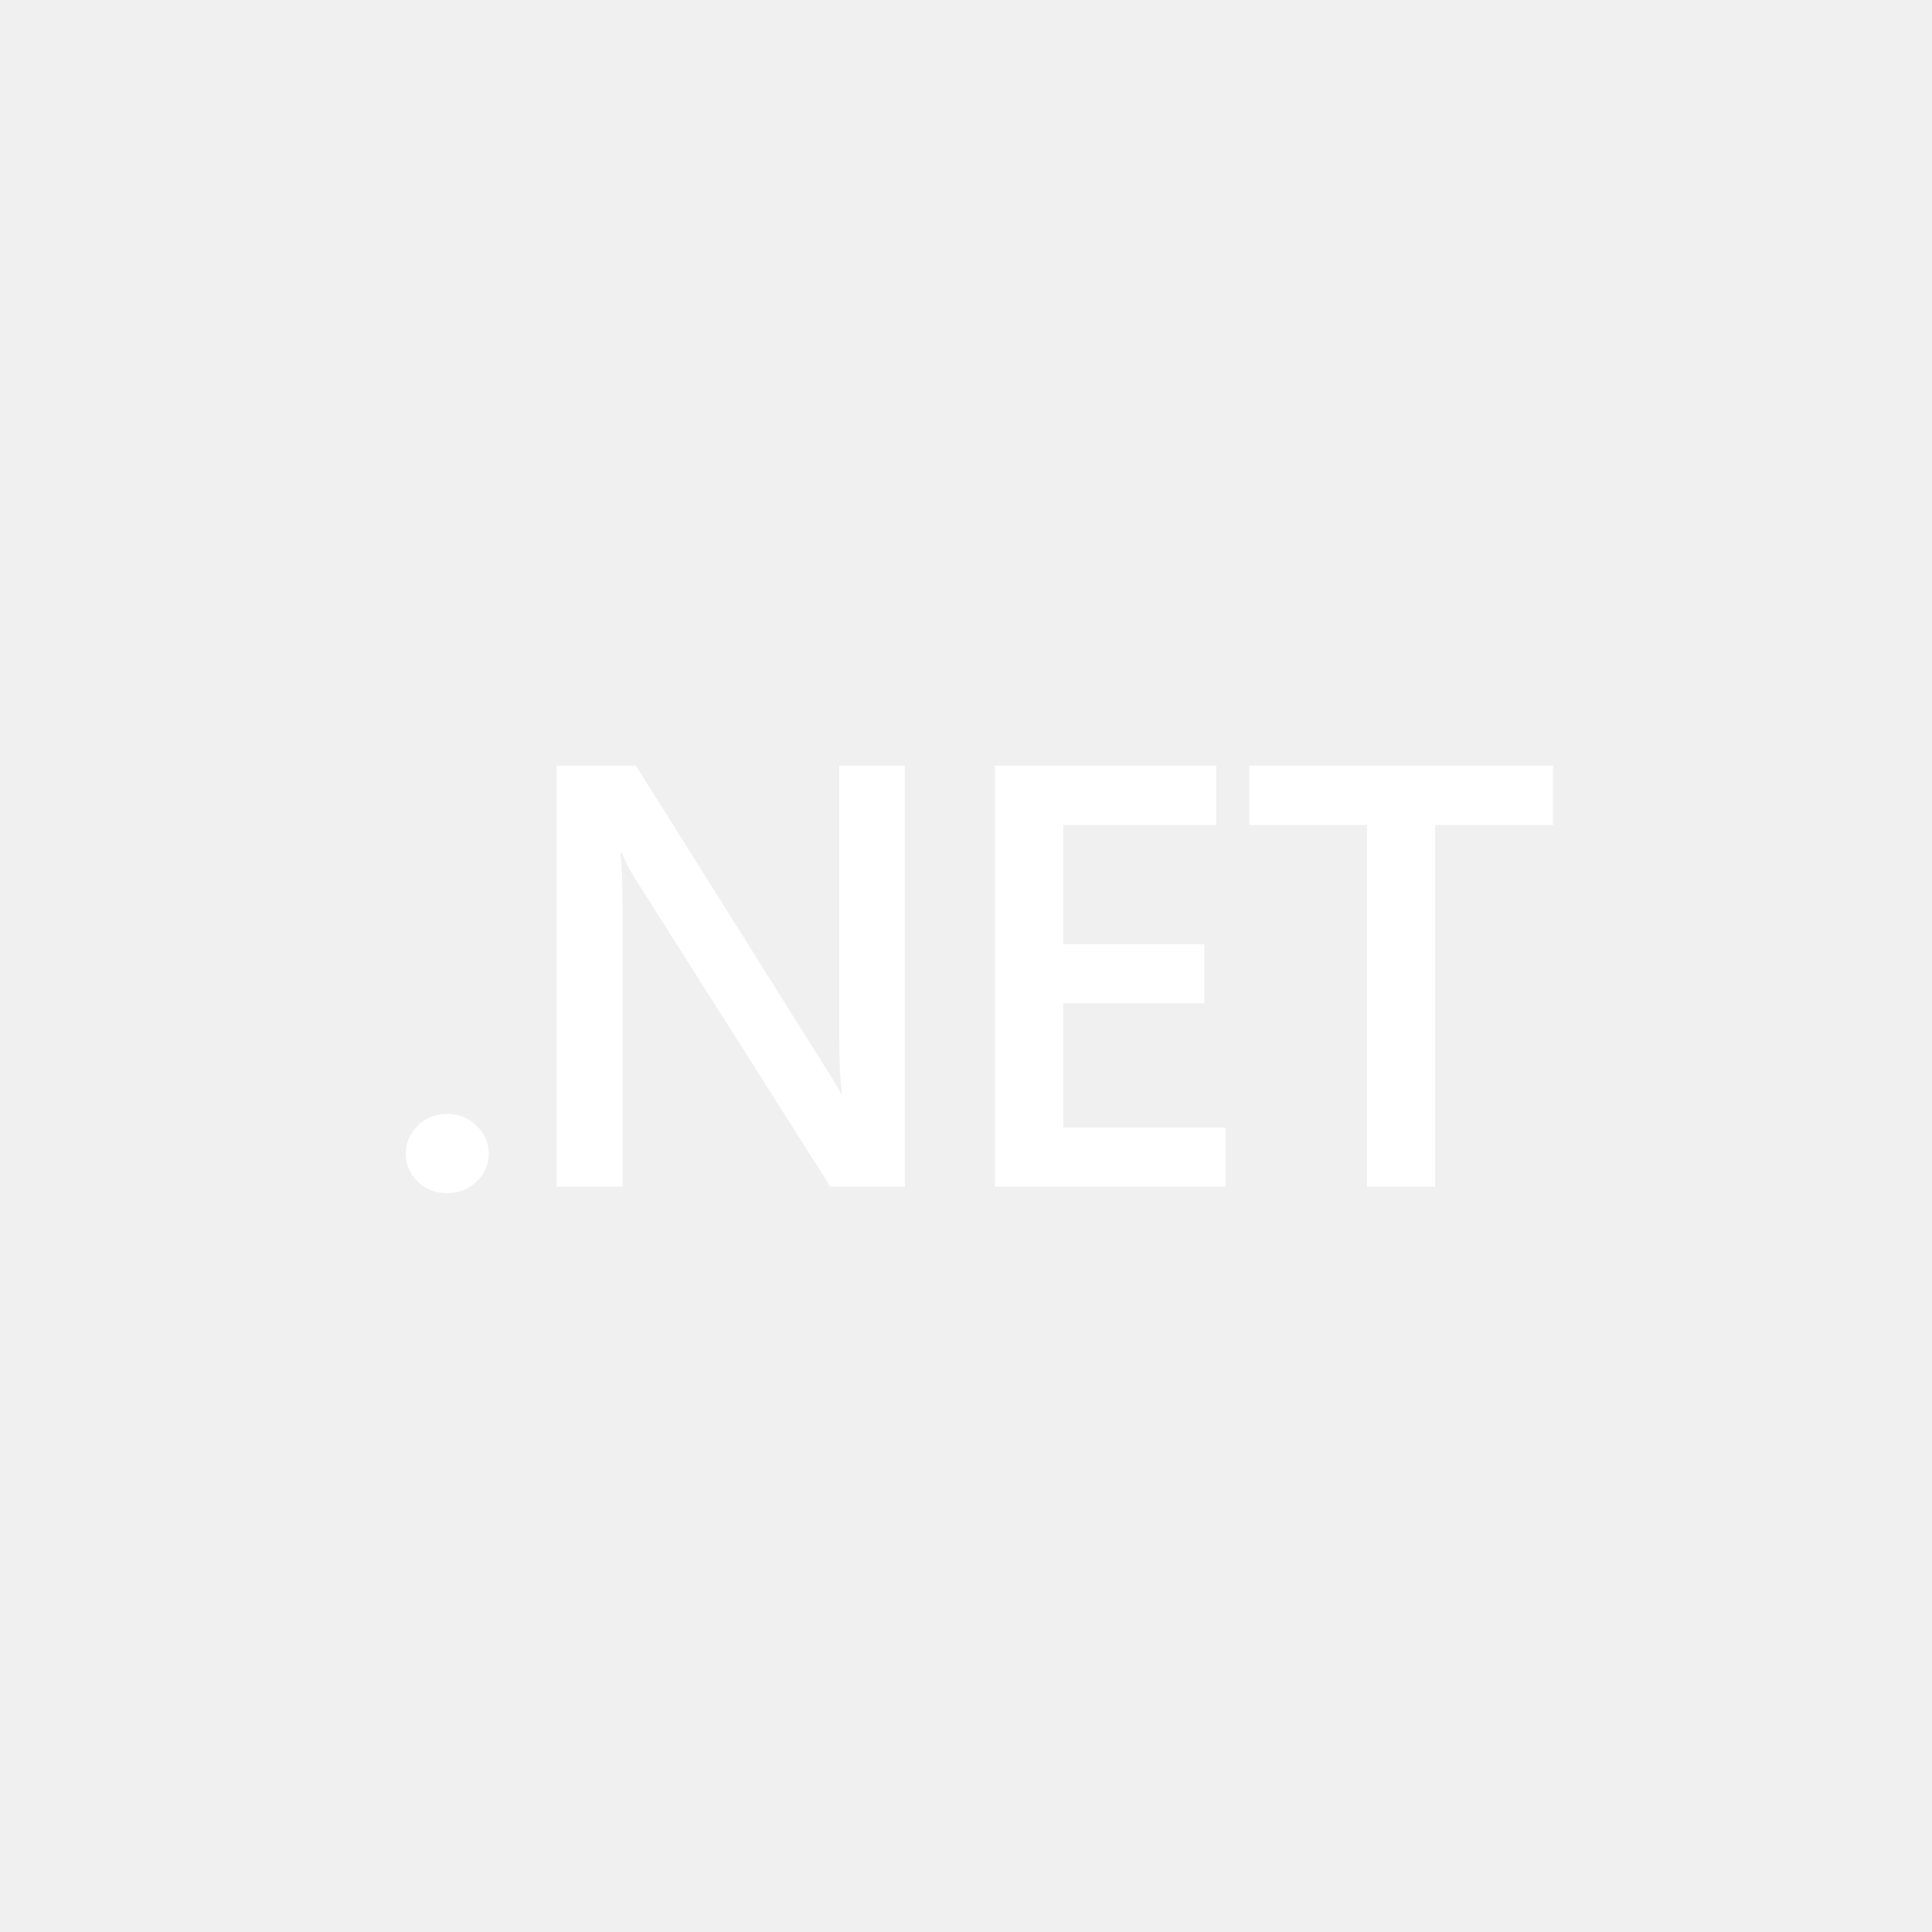
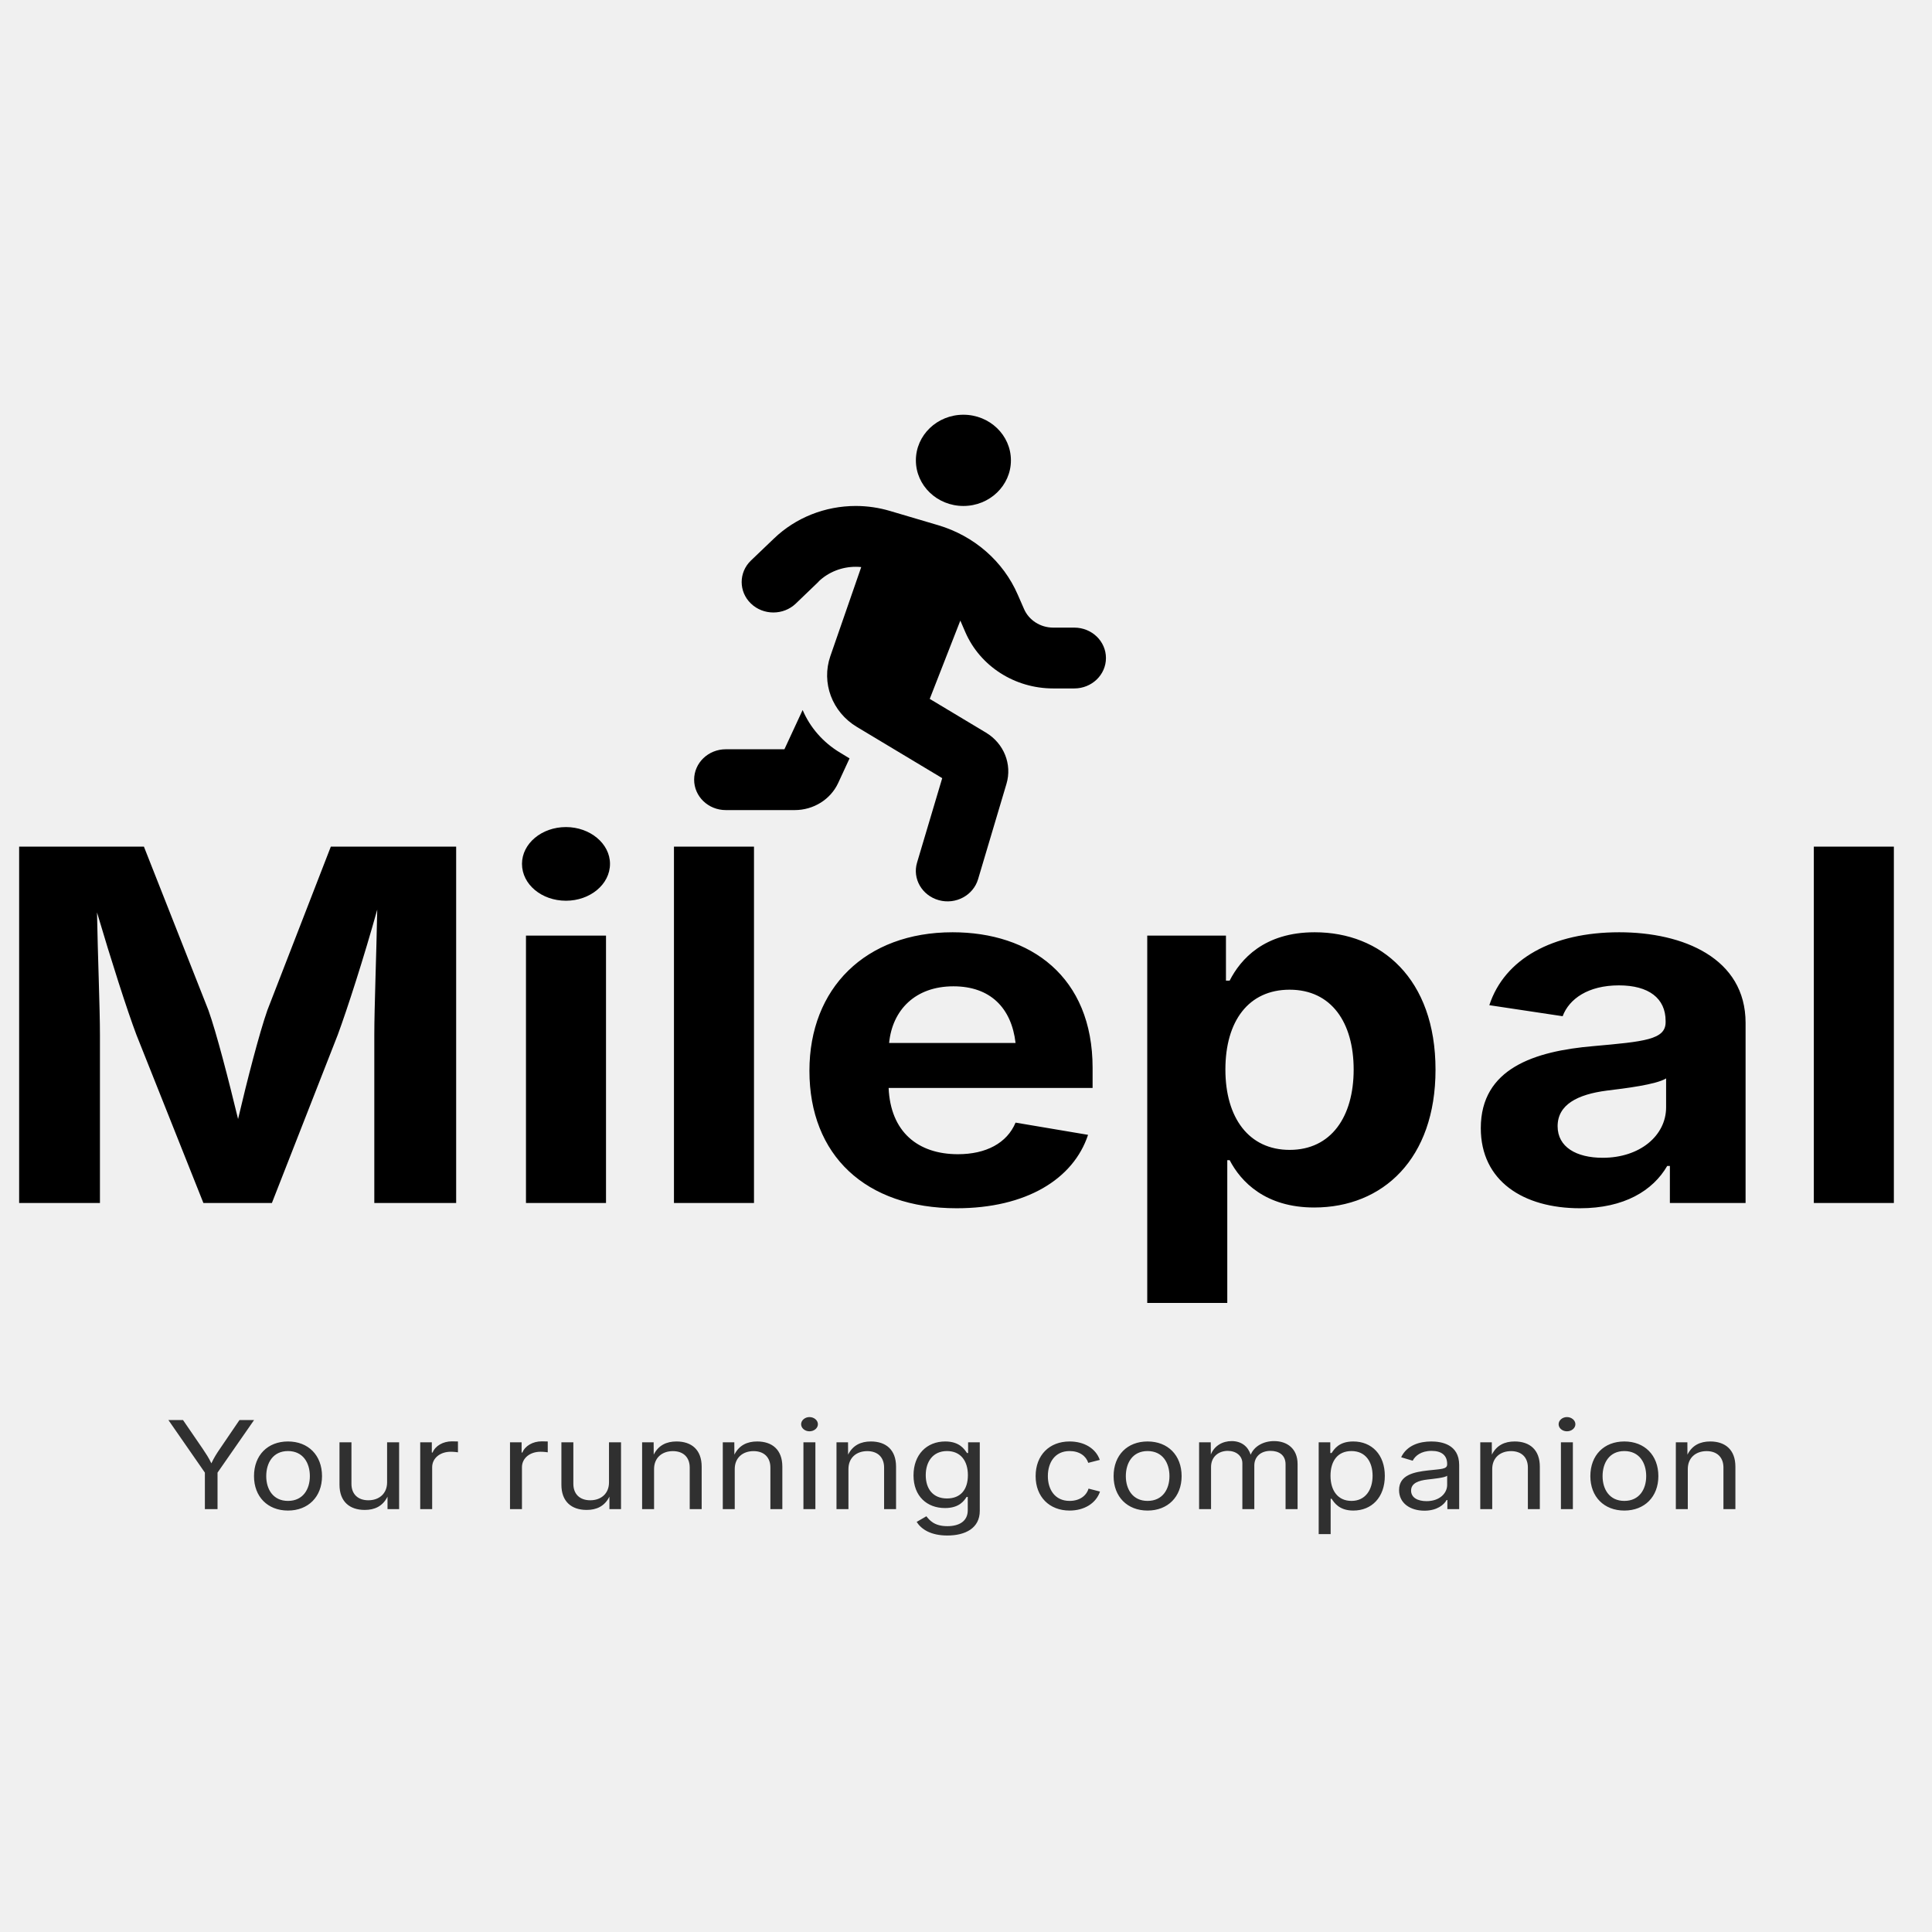
- <svg xmlns="http://www.w3.org/2000/svg" width="456" height="456" viewBox="0 0 456 456" version="1.1" xml:space="preserve" style="fill-rule:evenodd;clip-rule:evenodd;stroke-linejoin:round;stroke-miterlimit:2;">
-   <path d="m 105.5,281.609 c -2.703,0 -5.001,-0.9 -6.893,-2.702 -1.892,-1.848 -2.838,-4.042 -2.838,-6.582 0,-2.587 0.946,-4.804 2.838,-6.652 1.892,-1.848 4.19,-2.772 6.893,-2.772 2.748,0 5.068,0.924 6.96,2.772 1.937,1.848 2.906,4.064 2.906,6.652 0,2.54 -0.968,4.734 -2.906,6.582 -1.892,1.802 -4.212,2.702 -6.96,2.702 z" style="fill:#ffffff;fill-rule:nonzero;stroke-width:0.838" />
-   <path d="M 213.561,280.084 H 195.99 L 149.7,207.054 c -1.171,-1.848 -2.14,-3.765 -2.906,-5.751 h -0.406 c 0.361,2.125 0.541,6.675 0.541,13.65 v 65.132 h -15.543 v -99.36 h 18.719 l 44.737,71.298 c 1.892,2.957 3.109,4.989 3.649,6.098 h 0.27 c -0.45,-2.632 -0.676,-7.09 -0.676,-13.373 v -64.023 h 15.476 z" style="fill:#ffffff;fill-rule:nonzero;stroke-width:0.838" />
-   <path d="m 289.251,280.084 h -54.401 v -99.36 h 52.238 v 13.997 h -36.154 v 28.131 h 33.316 v 13.927 h -33.316 v 29.378 h 38.316 z" style="fill:#ffffff;fill-rule:nonzero;stroke-width:0.838" />
-   <path d="M 366.565,194.721 H 338.722 v 85.363 h -16.084 v -85.363 h -27.775 v -13.997 h 71.701 z" style="fill:#ffffff;fill-rule:nonzero;stroke-width:0.838" />
+ <svg xmlns="http://www.w3.org/2000/svg" width="456" height="456" viewBox="0 0 456 456" version="1.1" id="svg3">
+   <defs id="defs3" />
+   <text x="213.563" y="299.81" font-family="system-ui, -apple-system, sans-serif" font-size="48" font-weight="bold" text-anchor="middle" fill="white" id="text2" style="font-style:normal;font-variant:normal;font-weight:bold;font-stretch:normal;font-size:122.061px;font-family:system-ui, '-apple-system', sans-serif;-inkscape-font-specification:'system-ui, -apple-system, sans-serif, Bold';font-variant-ligatures:normal;font-variant-caps:normal;font-variant-numeric:normal;font-variant-east-asian:normal;text-anchor:middle;fill:#000000;fill-opacity:1;stroke-width:1.907" transform="scale(1.055905,0.9470544)">Milepal</text>
+   <text x="213.563" y="376.099" font-family="system-ui, '-apple-system', sans-serif" font-size="30.515px" text-anchor="middle" fill="white" opacity="0.8" id="text3" style="fill:#000000;fill-opacity:1;stroke-width:1.907" transform="scale(1.055905,0.9470544)">Your running companion</text>
+   <path d="m 238.602,108.654 a 11.215,10.767 0 1 0 -22.431,0 11.215,10.767 0 1 0 22.431,0 z m -45.399,28.6 c 2.313,-2.221 5.468,-3.477 8.762,-3.477 0.444,0 0.888,0.022 1.308,0.067 l -7.29,21.018 c -2.173,6.281 0.397,13.19 6.262,16.711 l 20.141,12.091 -5.935,19.919 c -1.145,3.813 1.168,7.784 5.14,8.883 3.972,1.099 8.108,-1.122 9.253,-4.935 l 6.706,-22.521 c 1.379,-4.621 -0.608,-9.556 -4.837,-12.091 l -13.272,-7.963 7.22,-18.483 1.192,2.759 c 3.505,8.03 11.659,13.257 20.725,13.257 h 4.977 c 4.136,0 7.477,-3.208 7.477,-7.178 0,-3.97 -3.341,-7.178 -7.477,-7.178 h -4.977 c -3.014,0 -5.748,-1.75 -6.893,-4.419 l -1.472,-3.365 c -3.411,-7.873 -10.304,-13.885 -18.809,-16.397 l -11.379,-3.365 c -2.594,-0.763 -5.304,-1.166 -8.038,-1.166 -7.243,0 -14.206,2.759 -19.323,7.694 l -5.421,5.182 c -2.921,2.804 -2.921,7.358 0,10.161 2.921,2.804 7.664,2.804 10.585,0 l 5.397,-5.182 z m -8.061,39.591 h -13.832 c -4.136,0 -7.477,3.208 -7.477,7.178 0,3.97 3.341,7.178 7.477,7.178 h 16.262 c 4.439,0 8.458,-2.512 10.257,-6.393 l 2.687,-5.81 -2.22,-1.346 c -4.089,-2.445 -7.126,-6.012 -8.855,-10.072 z" id="path1-3" style="fill:#000000;stroke-width:0.229" />
</svg>
